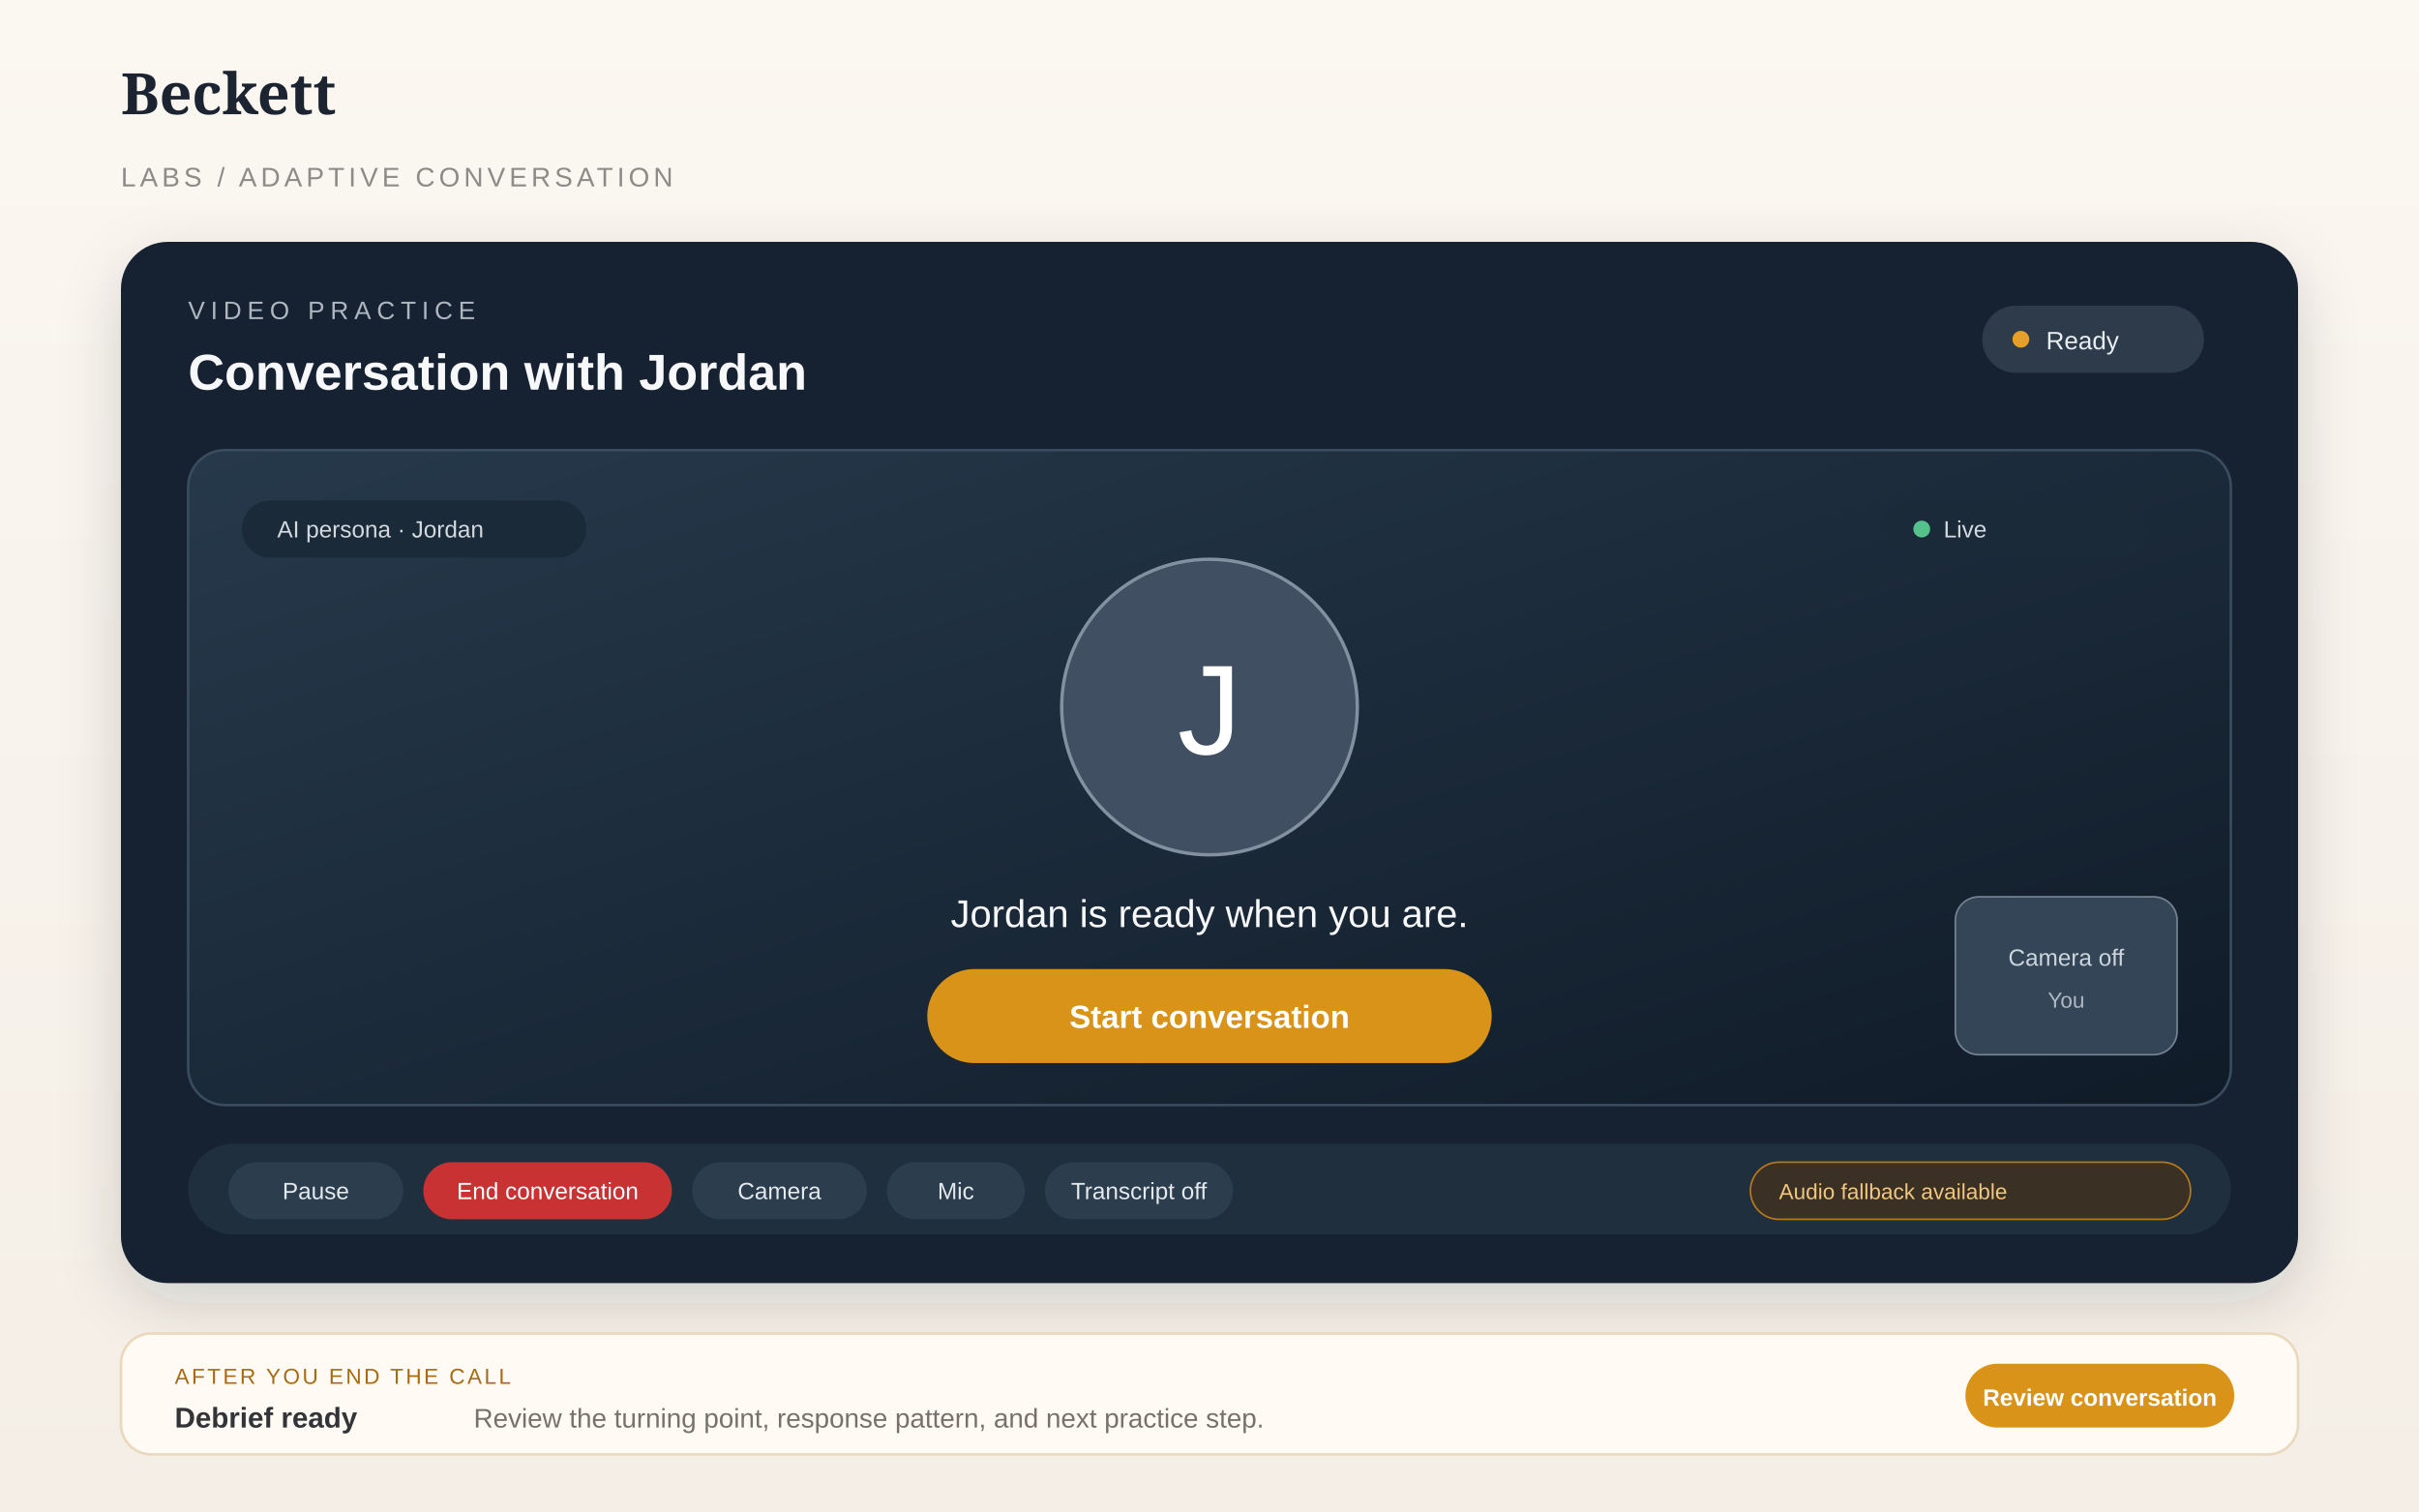
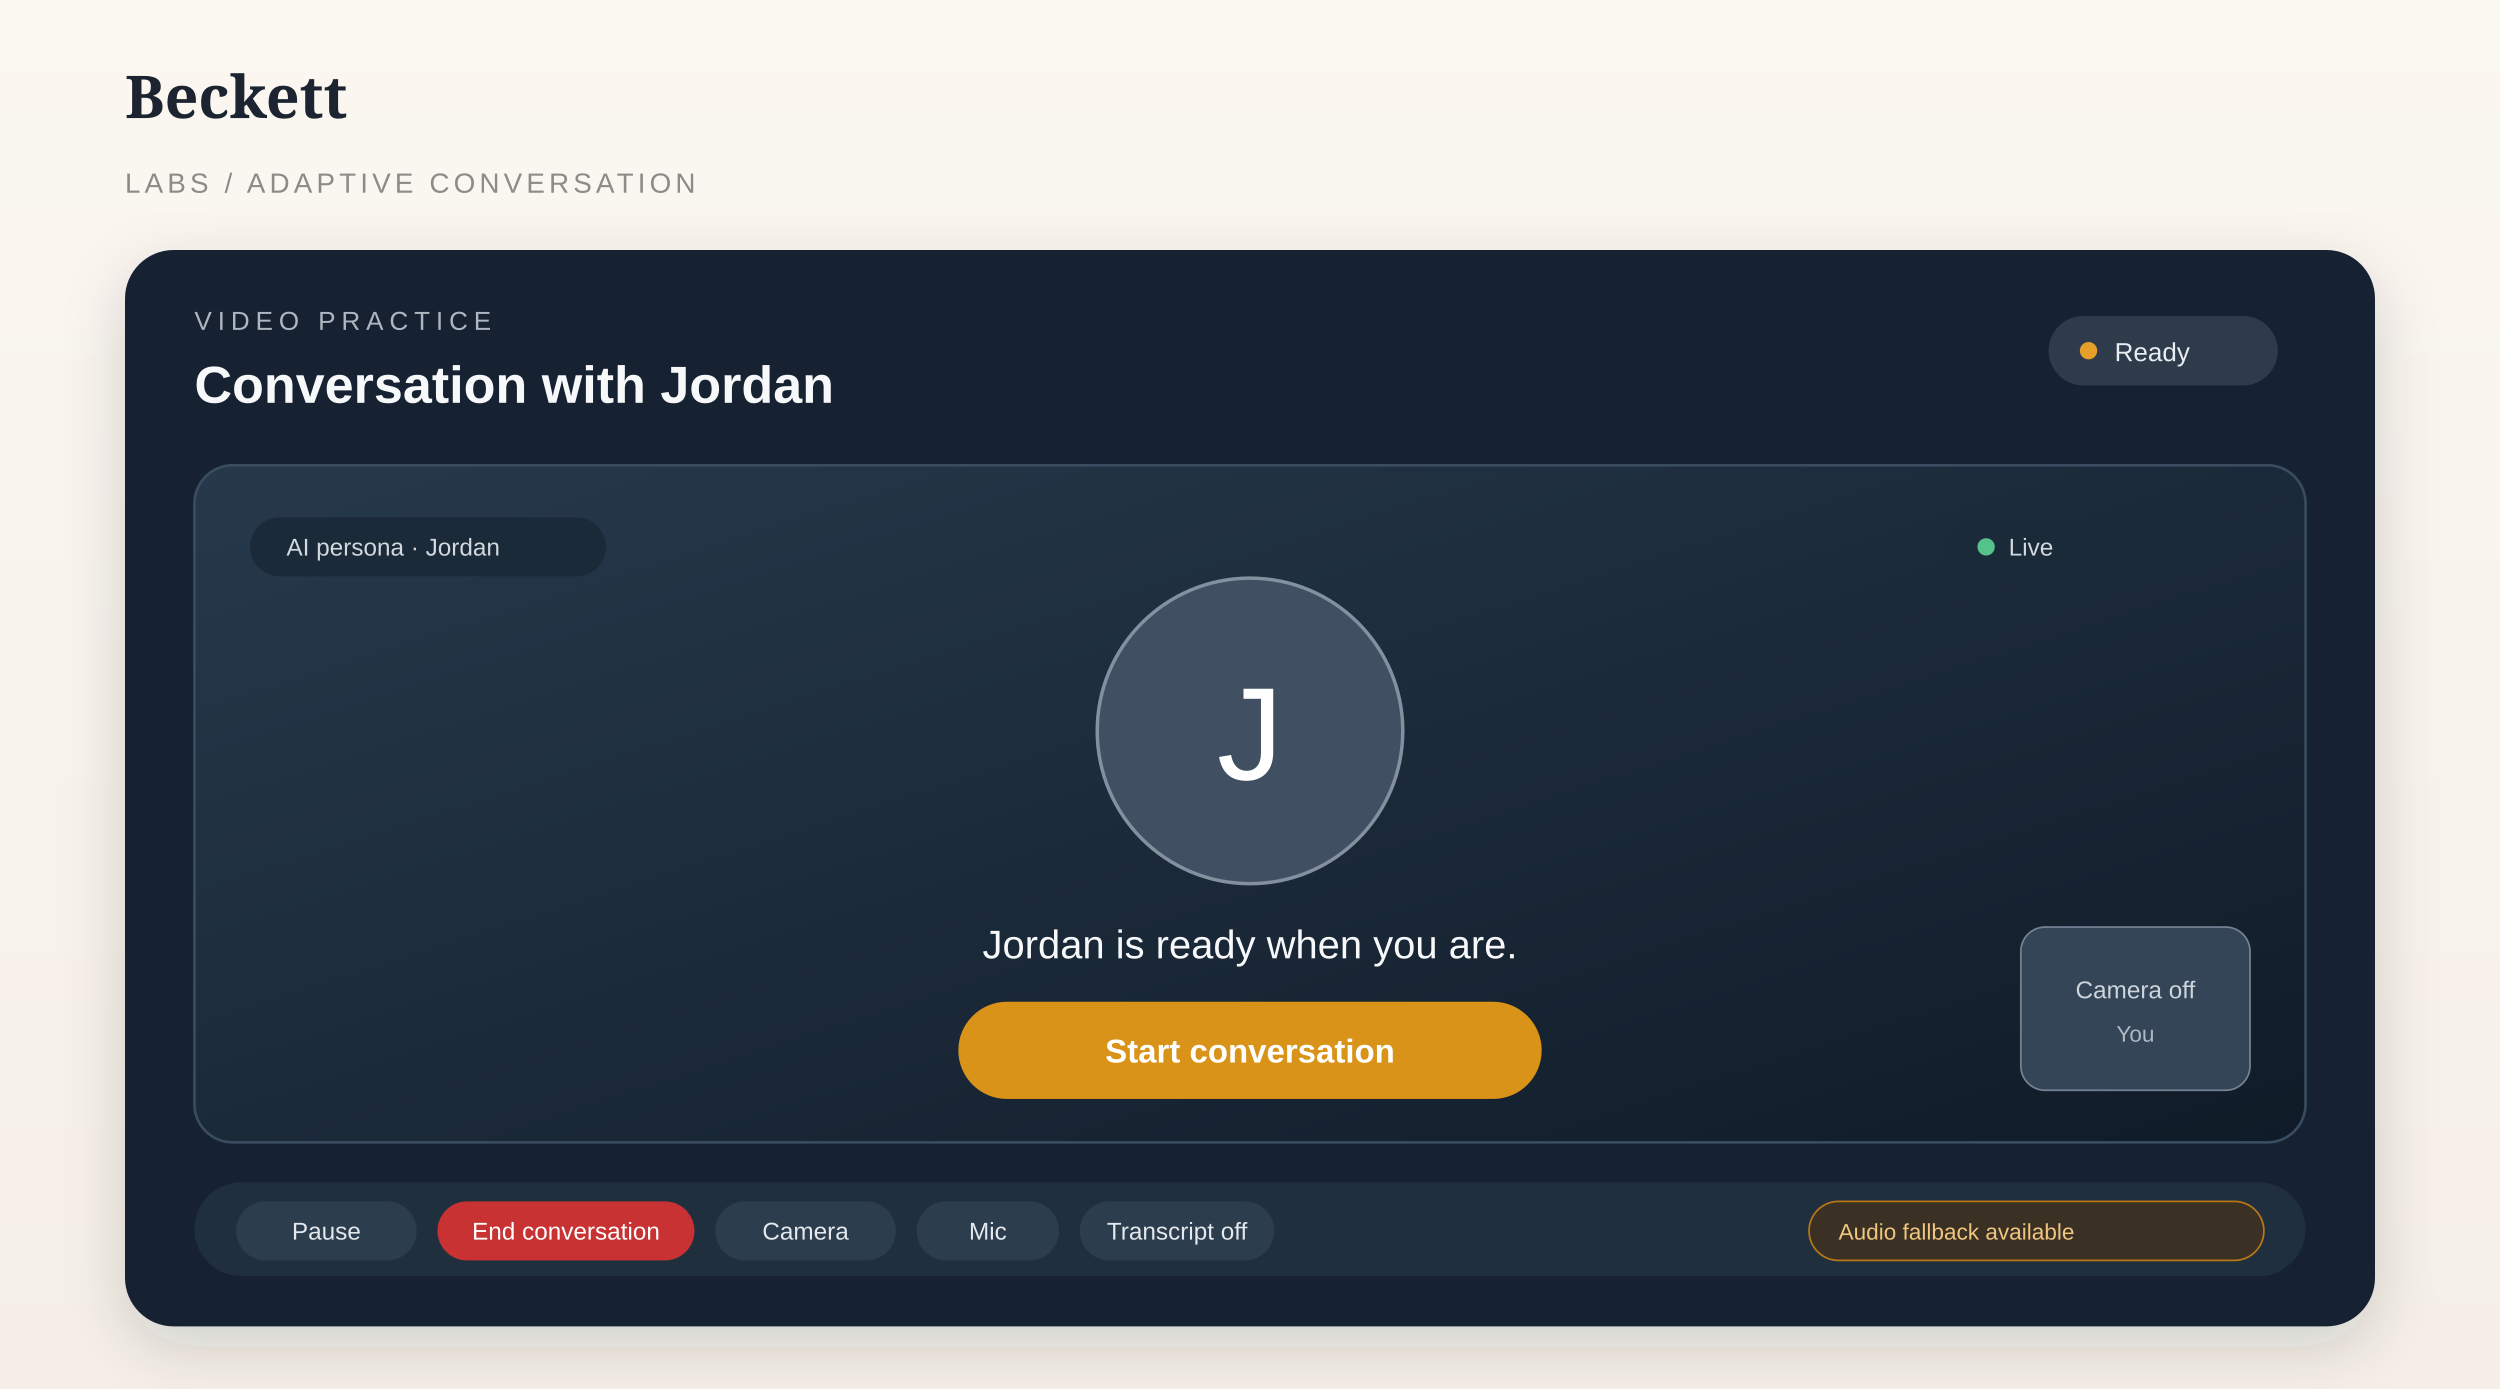
- <svg xmlns="http://www.w3.org/2000/svg" width="1440" height="900" viewBox="0 0 1440 900" role="img" aria-labelledby="title desc">
+ <svg xmlns="http://www.w3.org/2000/svg" width="1440" height="800" viewBox="0 0 1440 800" role="img" aria-labelledby="title desc">
  <defs>
    <linearGradient id="page" x1="0" y1="0" x2="0" y2="1">
      <stop offset="0" stop-color="#fbf7f1" />
      <stop offset="1" stop-color="#f4eee6" />
    </linearGradient>
    <linearGradient id="call" x1="0" y1="0" x2="1" y2="1">
      <stop offset="0" stop-color="#26394b" />
      <stop offset="1" stop-color="#101b28" />
    </linearGradient>
    <filter id="shadow" x="-20%" y="-20%" width="140%" height="140%">
      <feDropShadow dx="0" dy="12" stdDeviation="18" flood-color="#172231" flood-opacity=".16" />
    </filter>
  </defs>
  <rect width="1440" height="900" fill="url(#page)" />
  <text x="72" y="68" fill="#1b2430" font-family="Georgia, serif" font-size="34" font-weight="700">Beckett</text>
  <text x="72" y="111" fill="#8d8a87" font-family="Arial, sans-serif" font-size="16" letter-spacing="2.4">LABS  /  ADAPTIVE CONVERSATION</text>
  <rect x="72" y="144" width="1296" height="620" rx="28" fill="#172332" filter="url(#shadow)" />
  <text x="112" y="190" fill="#aeb6c0" font-family="Arial, sans-serif" font-size="15" letter-spacing="3.4">VIDEO PRACTICE</text>
  <text x="112" y="232" fill="#f7f8fa" font-family="Arial, sans-serif" font-size="30" font-weight="600">Conversation with Jordan</text>
  <rect x="1180" y="182" width="132" height="40" rx="20" fill="#2d3b4b" />
  <circle cx="1203" cy="202" r="5" fill="#e6a02a" />
  <text x="1218" y="208" fill="#e8edf2" font-family="Arial, sans-serif" font-size="15">Ready</text>
  <rect x="112" y="268" width="1216" height="390" rx="22" fill="url(#call)" stroke="#3a4c5f" stroke-width="1.5" />
  <rect x="144" y="298" width="205" height="34" rx="17" fill="#1b2a39" />
  <text x="165" y="320" fill="#d2d9df" font-family="Arial, sans-serif" font-size="14">AI persona  ·  Jordan</text>
  <rect x="1120" y="298" width="158" height="34" rx="17" fill="#1b2a39" />
  <circle cx="1144" cy="315" r="5" fill="#56c28b" />
  <text x="1157" y="320" fill="#d2d9df" font-family="Arial, sans-serif" font-size="14">Live</text>
  <circle cx="720" cy="421" r="88" fill="#405062" stroke="#8390a0" stroke-width="2" />
  <text x="720" y="449" text-anchor="middle" fill="#ffffff" font-family="Arial, sans-serif" font-size="76" font-weight="500">J</text>
  <text x="720" y="552" text-anchor="middle" fill="#f7f8fa" font-family="Arial, sans-serif" font-size="23">Jordan is ready when you are.</text>
  <rect x="552" y="577" width="336" height="56" rx="28" fill="#d99318" />
  <text x="720" y="612" text-anchor="middle" fill="#ffffff" font-family="Arial, sans-serif" font-size="19" font-weight="600">Start conversation</text>
  <rect x="1164" y="534" width="132" height="94" rx="14" fill="#334557" stroke="#748294" stroke-width="1" />
  <text x="1230" y="575" text-anchor="middle" fill="#cdd5dc" font-family="Arial, sans-serif" font-size="14">Camera off</text>
  <text x="1230" y="600" text-anchor="middle" fill="#aeb8c2" font-family="Arial, sans-serif" font-size="13">You</text>
  <rect x="112" y="681" width="1216" height="54" rx="27" fill="#202f3e" />
  <rect x="136" y="692" width="104" height="34" rx="17" fill="#2c3d4e" />
  <text x="188" y="714" text-anchor="middle" fill="#e4e9ed" font-family="Arial, sans-serif" font-size="14">Pause</text>
  <rect x="252" y="692" width="148" height="34" rx="17" fill="#c83232" />
  <text x="326" y="714" text-anchor="middle" fill="#ffffff" font-family="Arial, sans-serif" font-size="14">End conversation</text>
  <rect x="412" y="692" width="104" height="34" rx="17" fill="#2c3d4e" />
  <text x="464" y="714" text-anchor="middle" fill="#e4e9ed" font-family="Arial, sans-serif" font-size="14">Camera</text>
  <rect x="528" y="692" width="82" height="34" rx="17" fill="#2c3d4e" />
  <text x="569" y="714" text-anchor="middle" fill="#e4e9ed" font-family="Arial, sans-serif" font-size="14">Mic</text>
  <rect x="622" y="692" width="112" height="34" rx="17" fill="#2c3d4e" />
  <text x="678" y="714" text-anchor="middle" fill="#e4e9ed" font-family="Arial, sans-serif" font-size="14">Transcript off</text>
  <rect x="1042" y="692" width="262" height="34" rx="17" fill="#3a3023" stroke="#b87717" stroke-width="1" />
  <text x="1059" y="714" fill="#f1c67f" font-family="Arial, sans-serif" font-size="13">Audio fallback available</text>
-   <rect x="72" y="794" width="1296" height="72" rx="18" fill="#fffaf3" stroke="#ead8bc" stroke-width="1.5" />
-   <text x="104" y="824" fill="#a86b13" font-family="Arial, sans-serif" font-size="13" letter-spacing="1.4">AFTER YOU END THE CALL</text>
-   <text x="104" y="850" fill="#323438" font-family="Arial, sans-serif" font-size="17" font-weight="600">Debrief ready</text>
-   <text x="282" y="850" fill="#77716a" font-family="Arial, sans-serif" font-size="16">Review the turning point, response pattern, and next practice step.</text>
-   <rect x="1170" y="812" width="160" height="38" rx="19" fill="#d99318" />
-   <text x="1250" y="837" text-anchor="middle" fill="#ffffff" font-family="Arial, sans-serif" font-size="14" font-weight="600">Review conversation</text>
</svg>
